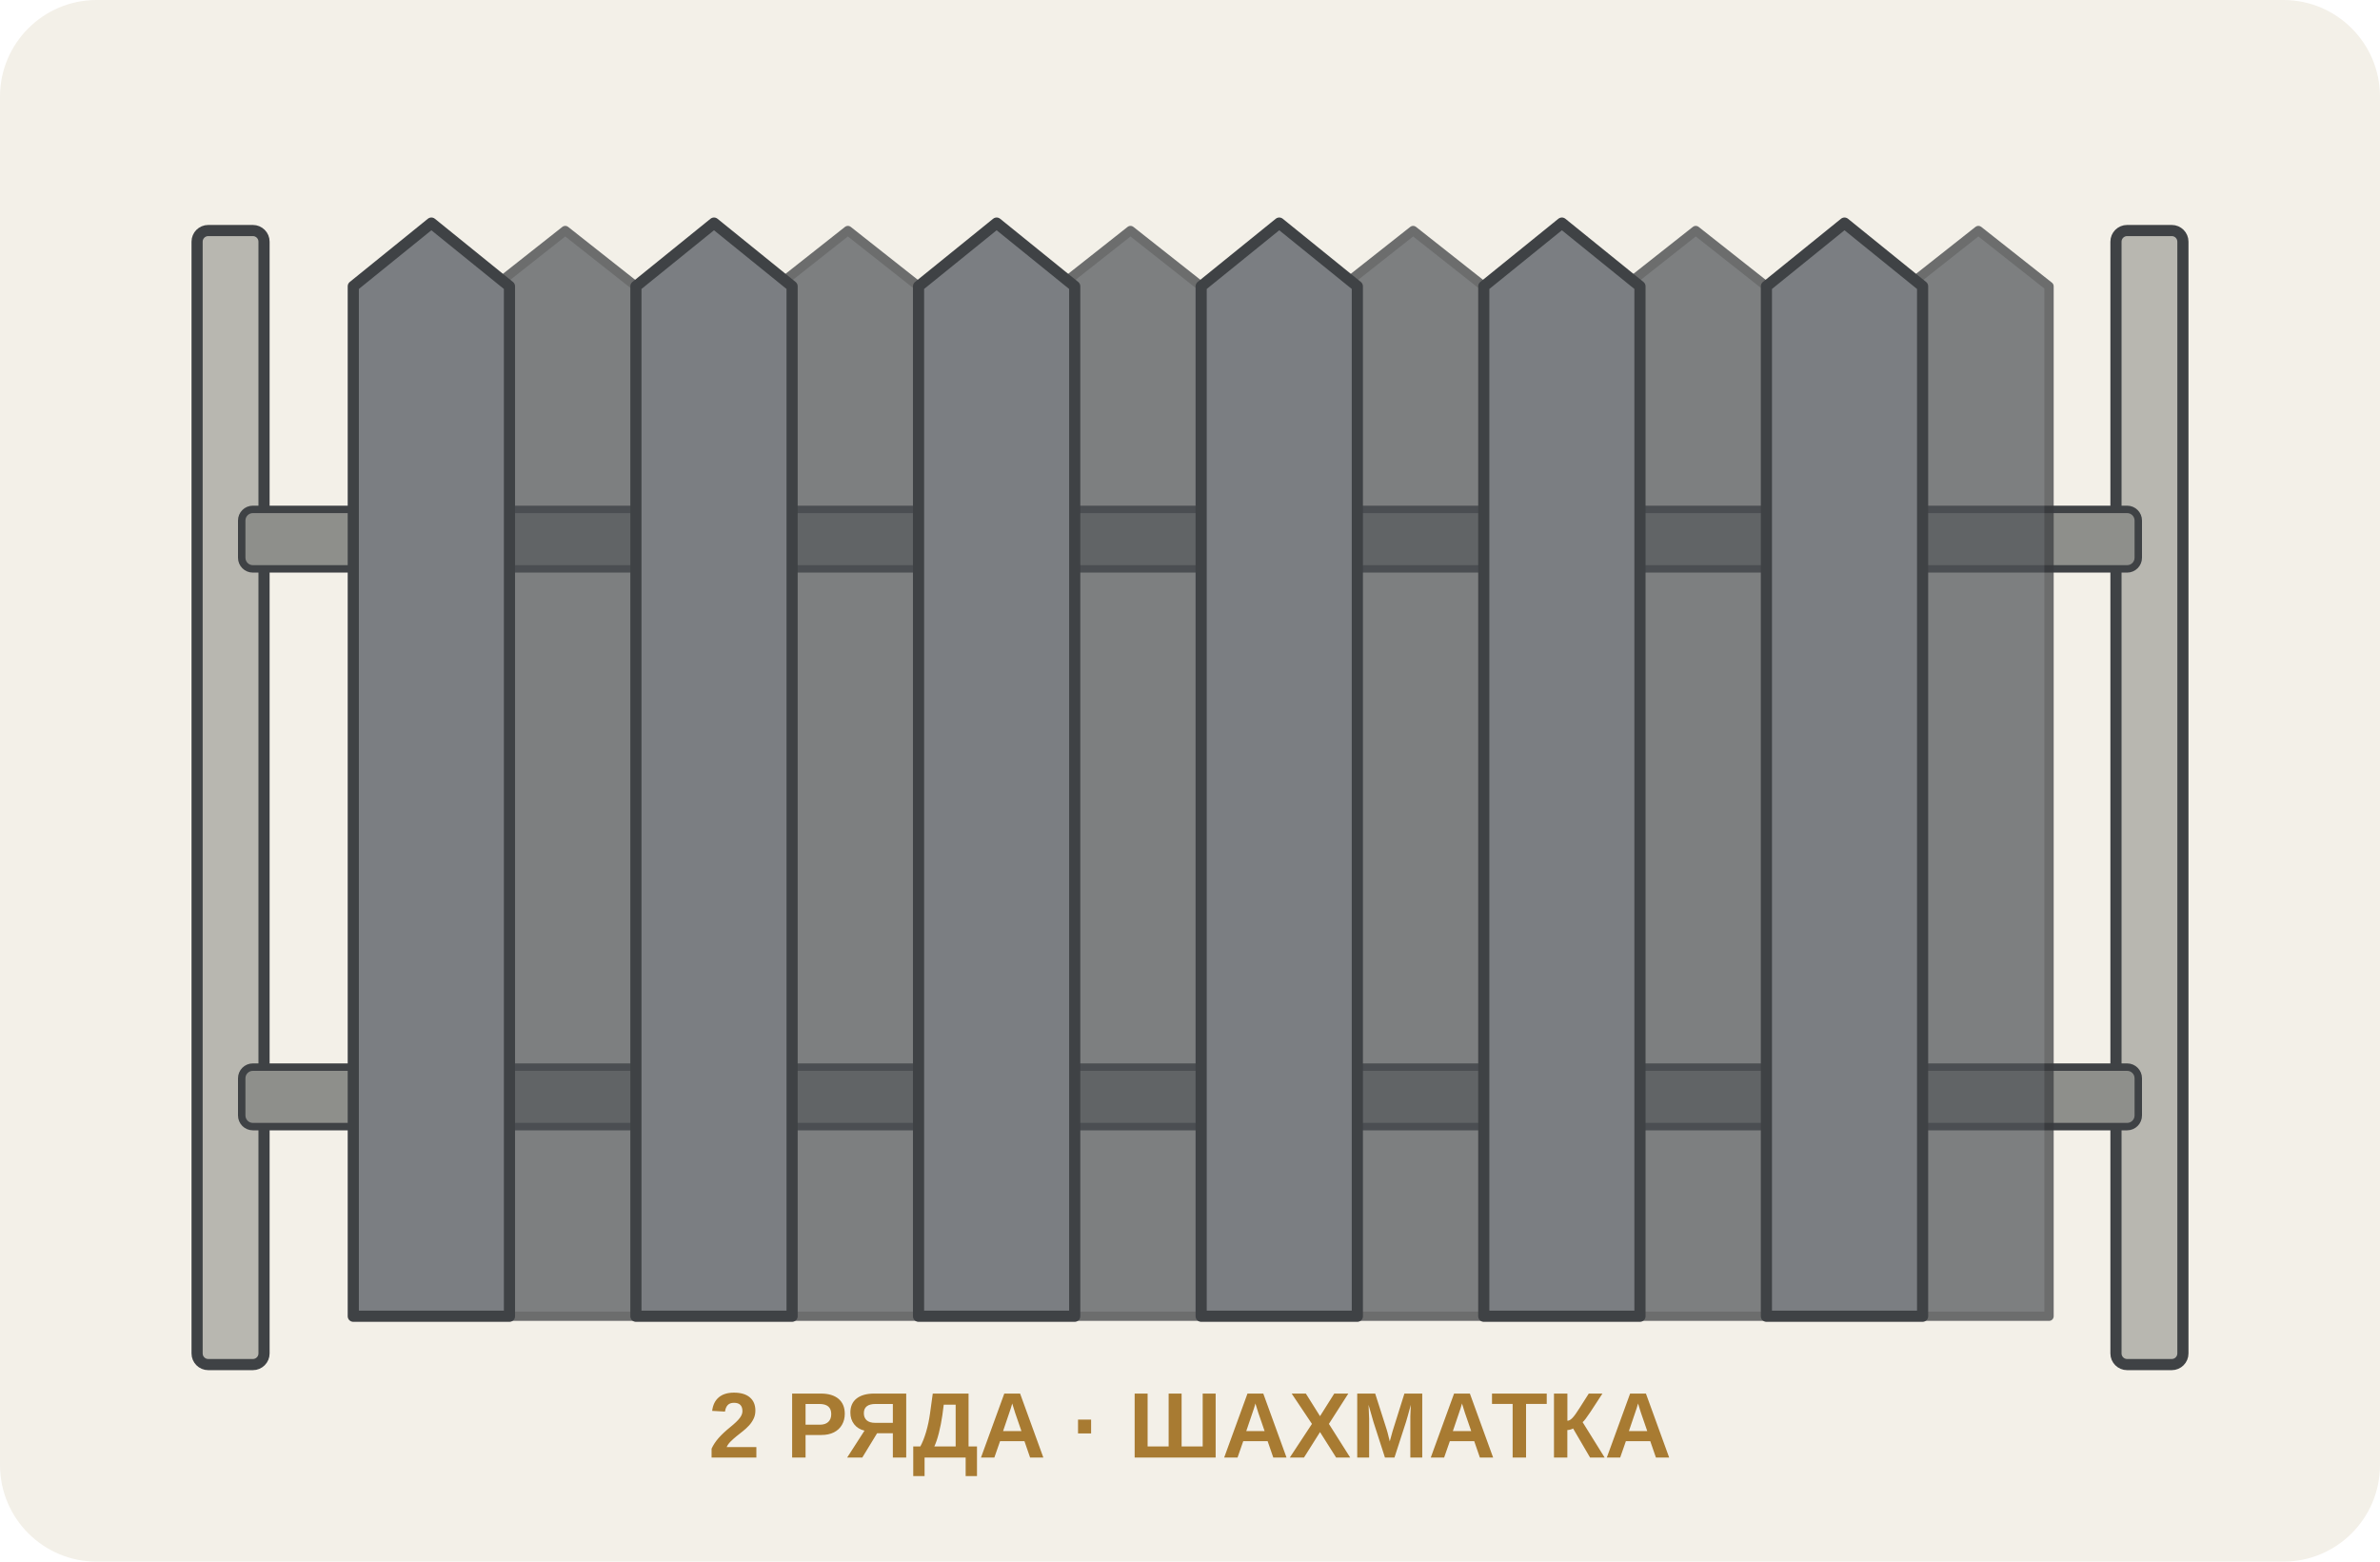
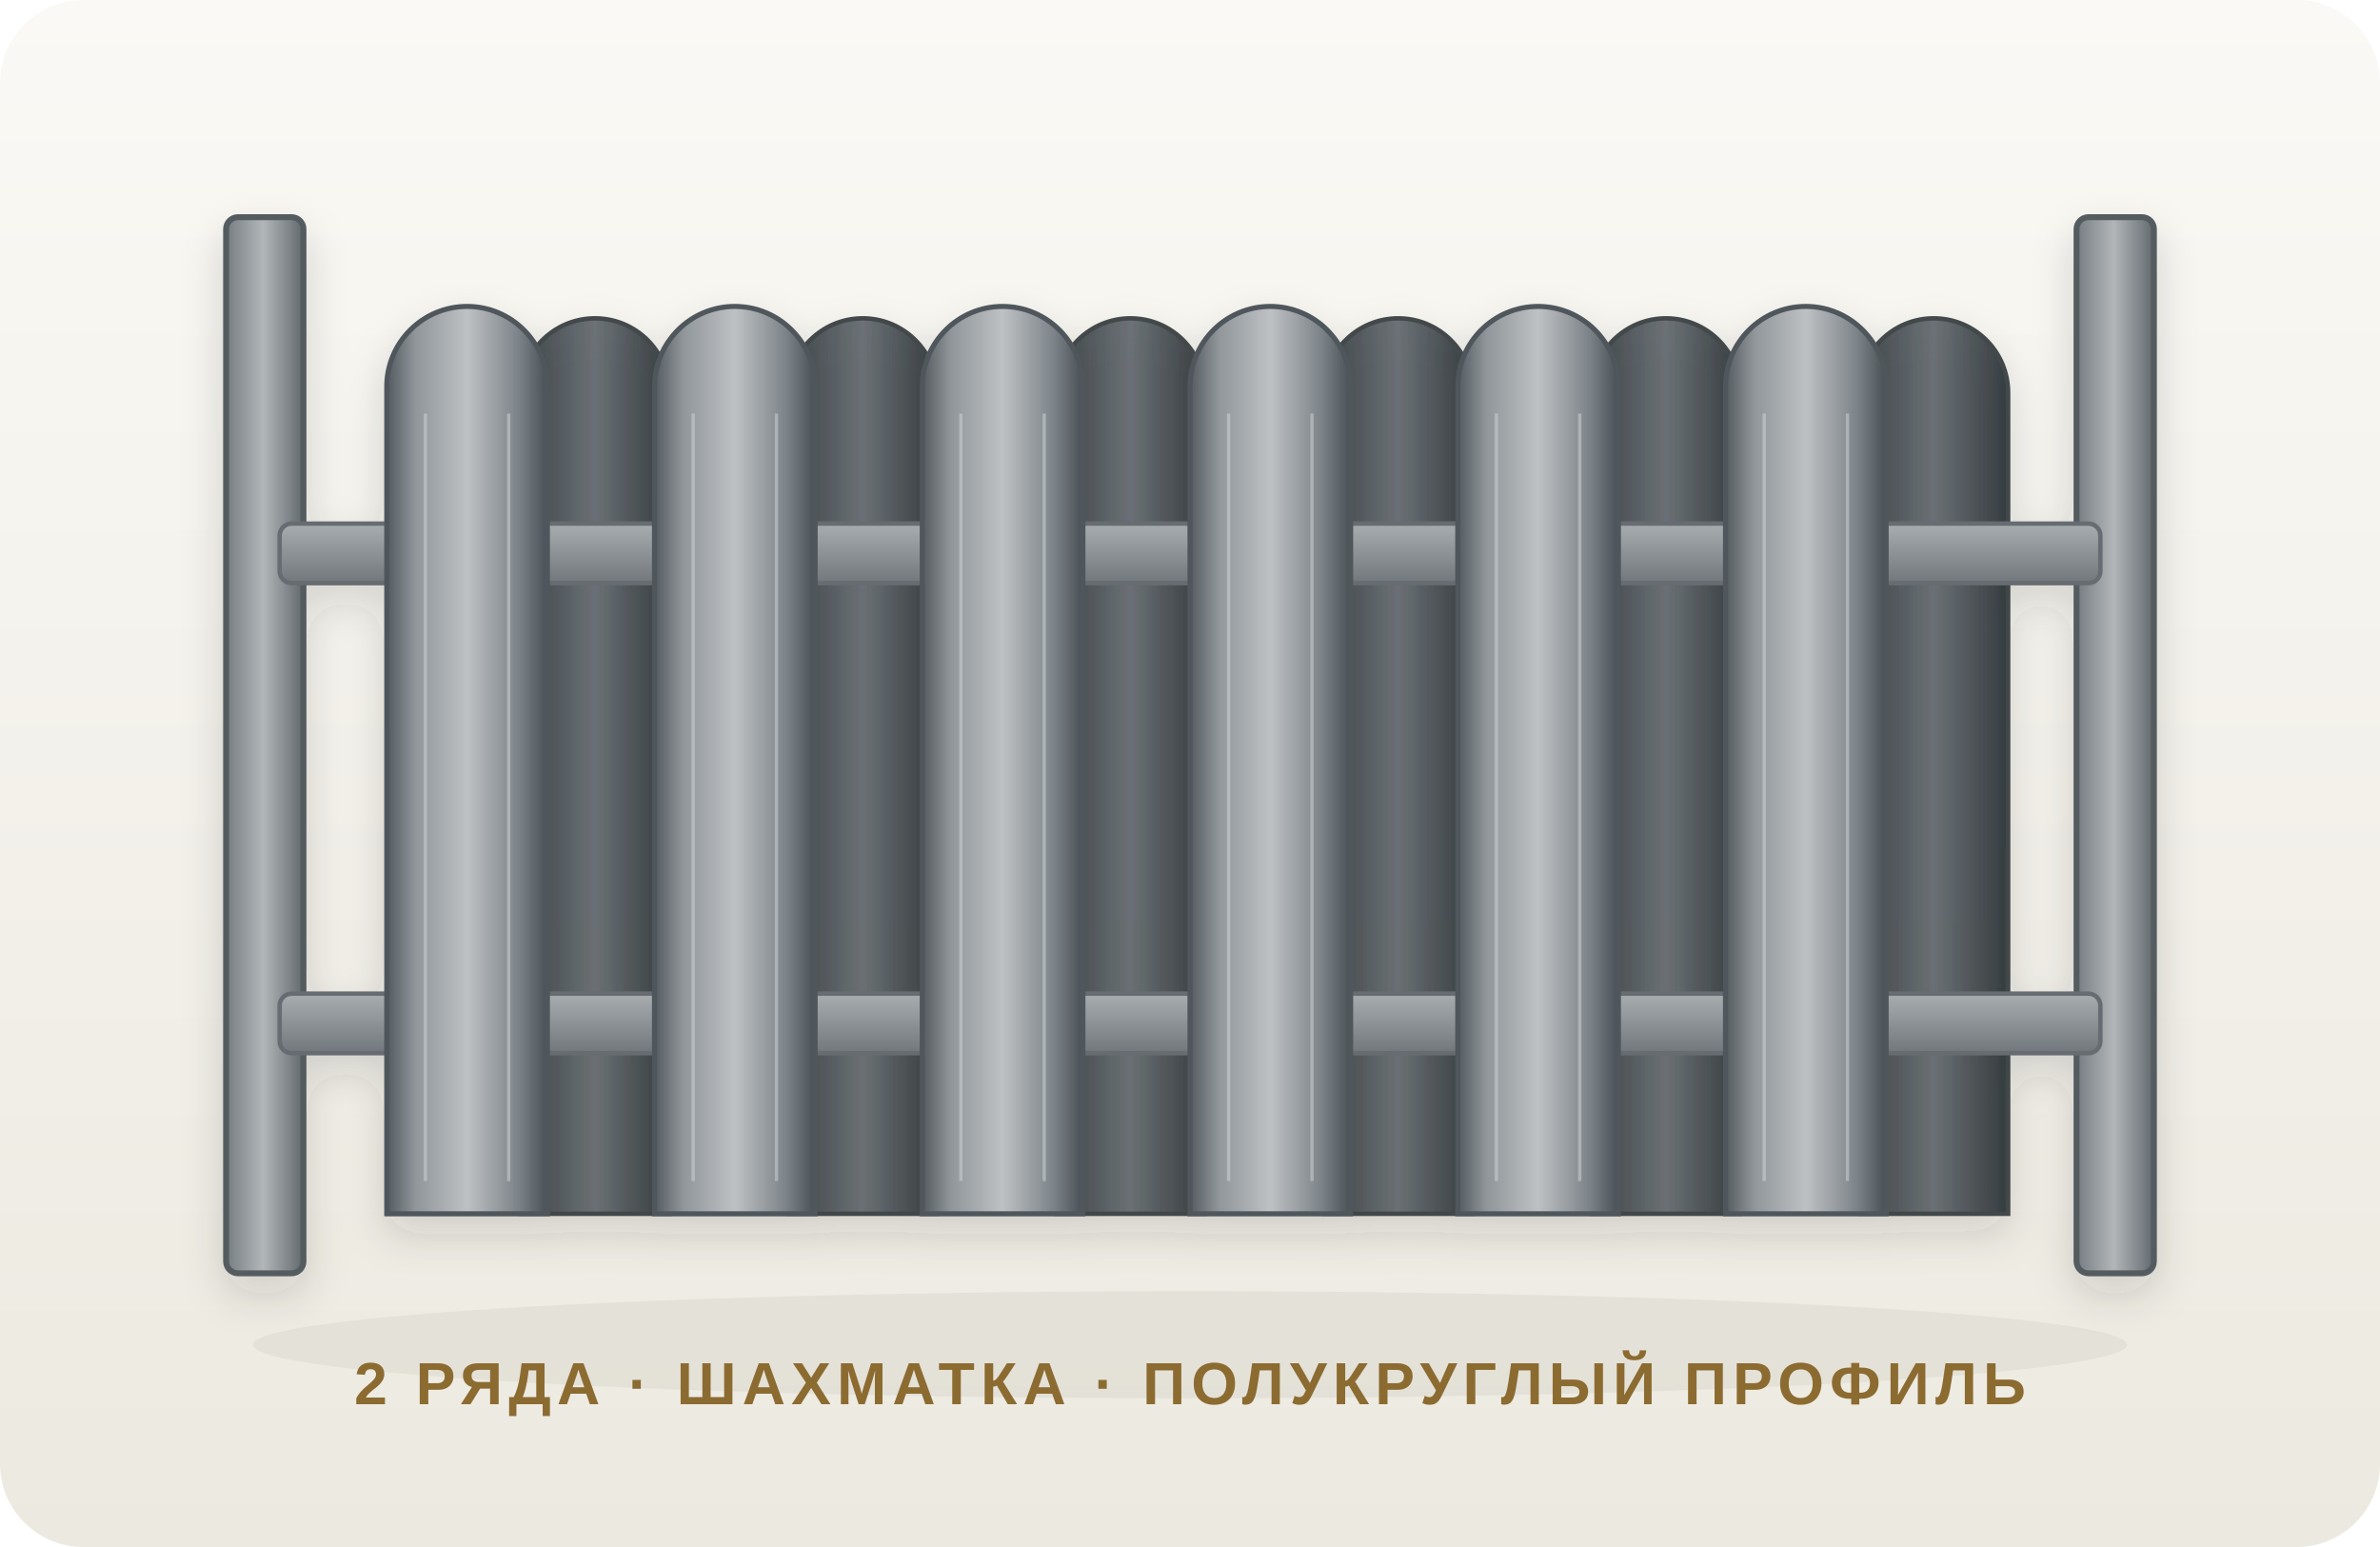
- <svg xmlns="http://www.w3.org/2000/svg" viewBox="0 0 640 420" role="img" aria-labelledby="t d">
-   <rect width="640" height="420" rx="26" fill="#f3f0e8" />
-   <g transform="translate(45 32)" stroke="#3f4245" stroke-linejoin="round">
-     <rect x="8" y="30" width="18" height="305" rx="3" fill="#b8b7b0" stroke-width="3" />
-     <rect x="524" y="30" width="18" height="305" rx="3" fill="#b8b7b0" stroke-width="3" />
-     <rect x="20" y="105" width="510" height="16" rx="3" fill="#8e8f8b" stroke-width="2" />
-     <rect x="20" y="255" width="510" height="16" rx="3" fill="#8e8f8b" stroke-width="2" />
-     <g fill="#4f5357" stroke="#373a3d" stroke-width="2.5" opacity=".72">
-       <path d="M88 45 L107 30 L126 45 V322 H88 Z" />
-       <path d="M164 45 L183 30 L202 45 V322 H164 Z" />
-       <path d="M240 45 L259 30 L278 45 V322 H240 Z" />
-       <path d="M316 45 L335 30 L354 45 V322 H316 Z" />
-       <path d="M392 45 L411 30 L430 45 V322 H392 Z" />
-       <path d="M468 45 L487 30 L506 45 V322 H468 Z" />
+ <svg xmlns="http://www.w3.org/2000/svg" viewBox="0 0 800 520" role="img" aria-labelledby="title desc">
+   <defs>
+     <linearGradient id="bg" x1="0" y1="0" x2="0" y2="1">
+       <stop stop-color="#faf9f5" />
+       <stop offset="1" stop-color="#ece9e0" />
+     </linearGradient>
+     <linearGradient id="post" x1="0" y1="0" x2="1" y2="0">
+       <stop stop-color="#767d82" />
+       <stop offset=".48" stop-color="#b2b6b9" />
+       <stop offset="1" stop-color="#62696e" />
+     </linearGradient>
+     <linearGradient id="rail" x1="0" y1="0" x2="0" y2="1">
+       <stop stop-color="#a8adb0" />
+       <stop offset="1" stop-color="#71777c" />
+     </linearGradient>
+     <linearGradient id="front" x1="0" y1="0" x2="1" y2="0">
+       <stop stop-color="#545b60" />
+       <stop offset=".18" stop-color="#90969a" />
+       <stop offset=".5" stop-color="#bec1c4" />
+       <stop offset=".82" stop-color="#7c8388" />
+       <stop offset="1" stop-color="#495055" />
+     </linearGradient>
+     <linearGradient id="back" x1="0" y1="0" x2="1" y2="0">
+       <stop stop-color="#31373b" />
+       <stop offset=".5" stop-color="#61686d" />
+       <stop offset="1" stop-color="#282e32" />
+     </linearGradient>
+     <filter id="shadow" x="-20%" y="-20%" width="140%" height="150%">
+       <feDropShadow dx="0" dy="6" stdDeviation="7" flood-color="#24282b" flood-opacity=".16" />
+     </filter>
+   </defs>
+   <rect width="800" height="520" rx="28" fill="url(#bg)" />
+   <ellipse cx="400" cy="452" rx="315" ry="18" fill="#b8b3a8" opacity=".18" />
+   <g transform="translate(70 48)" filter="url(#shadow)">
+     <rect x="6" y="25" width="26" height="355" rx="4" fill="url(#post)" stroke="#555c61" stroke-width="2" />
+     <rect x="628" y="25" width="26" height="355" rx="4" fill="url(#post)" stroke="#555c61" stroke-width="2" />
+     <g fill="url(#back)" stroke="#343a3e" stroke-width="1.5" opacity=".92">
+       <path d="M105 84 A25 25 0 0 1 155 84 V360 H105 Z" />
+       <path d="M195 84 A25 25 0 0 1 245 84 V360 H195 Z" />
+       <path d="M285 84 A25 25 0 0 1 335 84 V360 H285 Z" />
+       <path d="M375 84 A25 25 0 0 1 425 84 V360 H375 Z" />
+       <path d="M465 84 A25 25 0 0 1 515 84 V360 H465 Z" />
+       <path d="M555 84 A25 25 0 0 1 605 84 V360 H555 Z" />
    </g>
-     <g fill="#7b7e82" stroke-width="3">
-       <path d="M50 45 L71 28 L92 45 V322 H50 Z" />
-       <path d="M126 45 L147 28 L168 45 V322 H126 Z" />
-       <path d="M202 45 L223 28 L244 45 V322 H202 Z" />
-       <path d="M278 45 L299 28 L320 45 V322 H278 Z" />
-       <path d="M354 45 L375 28 L396 45 V322 H354 Z" />
-       <path d="M430 45 L451 28 L472 45 V322 H430 Z" />
+     <rect x="24" y="128" width="612" height="20" rx="4" fill="url(#rail)" stroke="#666c71" stroke-width="1.5" />
+     <rect x="24" y="286" width="612" height="20" rx="4" fill="url(#rail)" stroke="#666c71" stroke-width="1.5" />
+     <g fill="url(#front)" stroke="#50565b" stroke-width="1.7">
+       <path d="M60 82 A27 27 0 0 1 114 82 V360 H60 Z" />
+       <path d="M150 82 A27 27 0 0 1 204 82 V360 H150 Z" />
+       <path d="M240 82 A27 27 0 0 1 294 82 V360 H240 Z" />
+       <path d="M330 82 A27 27 0 0 1 384 82 V360 H330 Z" />
+       <path d="M420 82 A27 27 0 0 1 474 82 V360 H420 Z" />
+       <path d="M510 82 A27 27 0 0 1 564 82 V360 H510 Z" />
+     </g>
+     <g fill="none" stroke="#d6d9db" stroke-width="1.1" opacity=".48">
+       <path d="M73 91V349M163 91V349M253 91V349M343 91V349M433 91V349M523 91V349" />
+       <path d="M101 91V349M191 91V349M281 91V349M371 91V349M461 91V349M551 91V349" />
    </g>
  </g>
-   <text x="320" y="392" text-anchor="middle" font-family="Arial,sans-serif" font-size="25" font-weight="800" fill="#a87b32">2 РЯДА · ШАХМАТКА</text>
+   <text x="400" y="472" text-anchor="middle" font-family="Arial,sans-serif" font-size="20" font-weight="700" letter-spacing="2" fill="#8c6b31">2 РЯДА · ШАХМАТКА · ПОЛУКРУГЛЫЙ ПРОФИЛЬ</text>
</svg>
